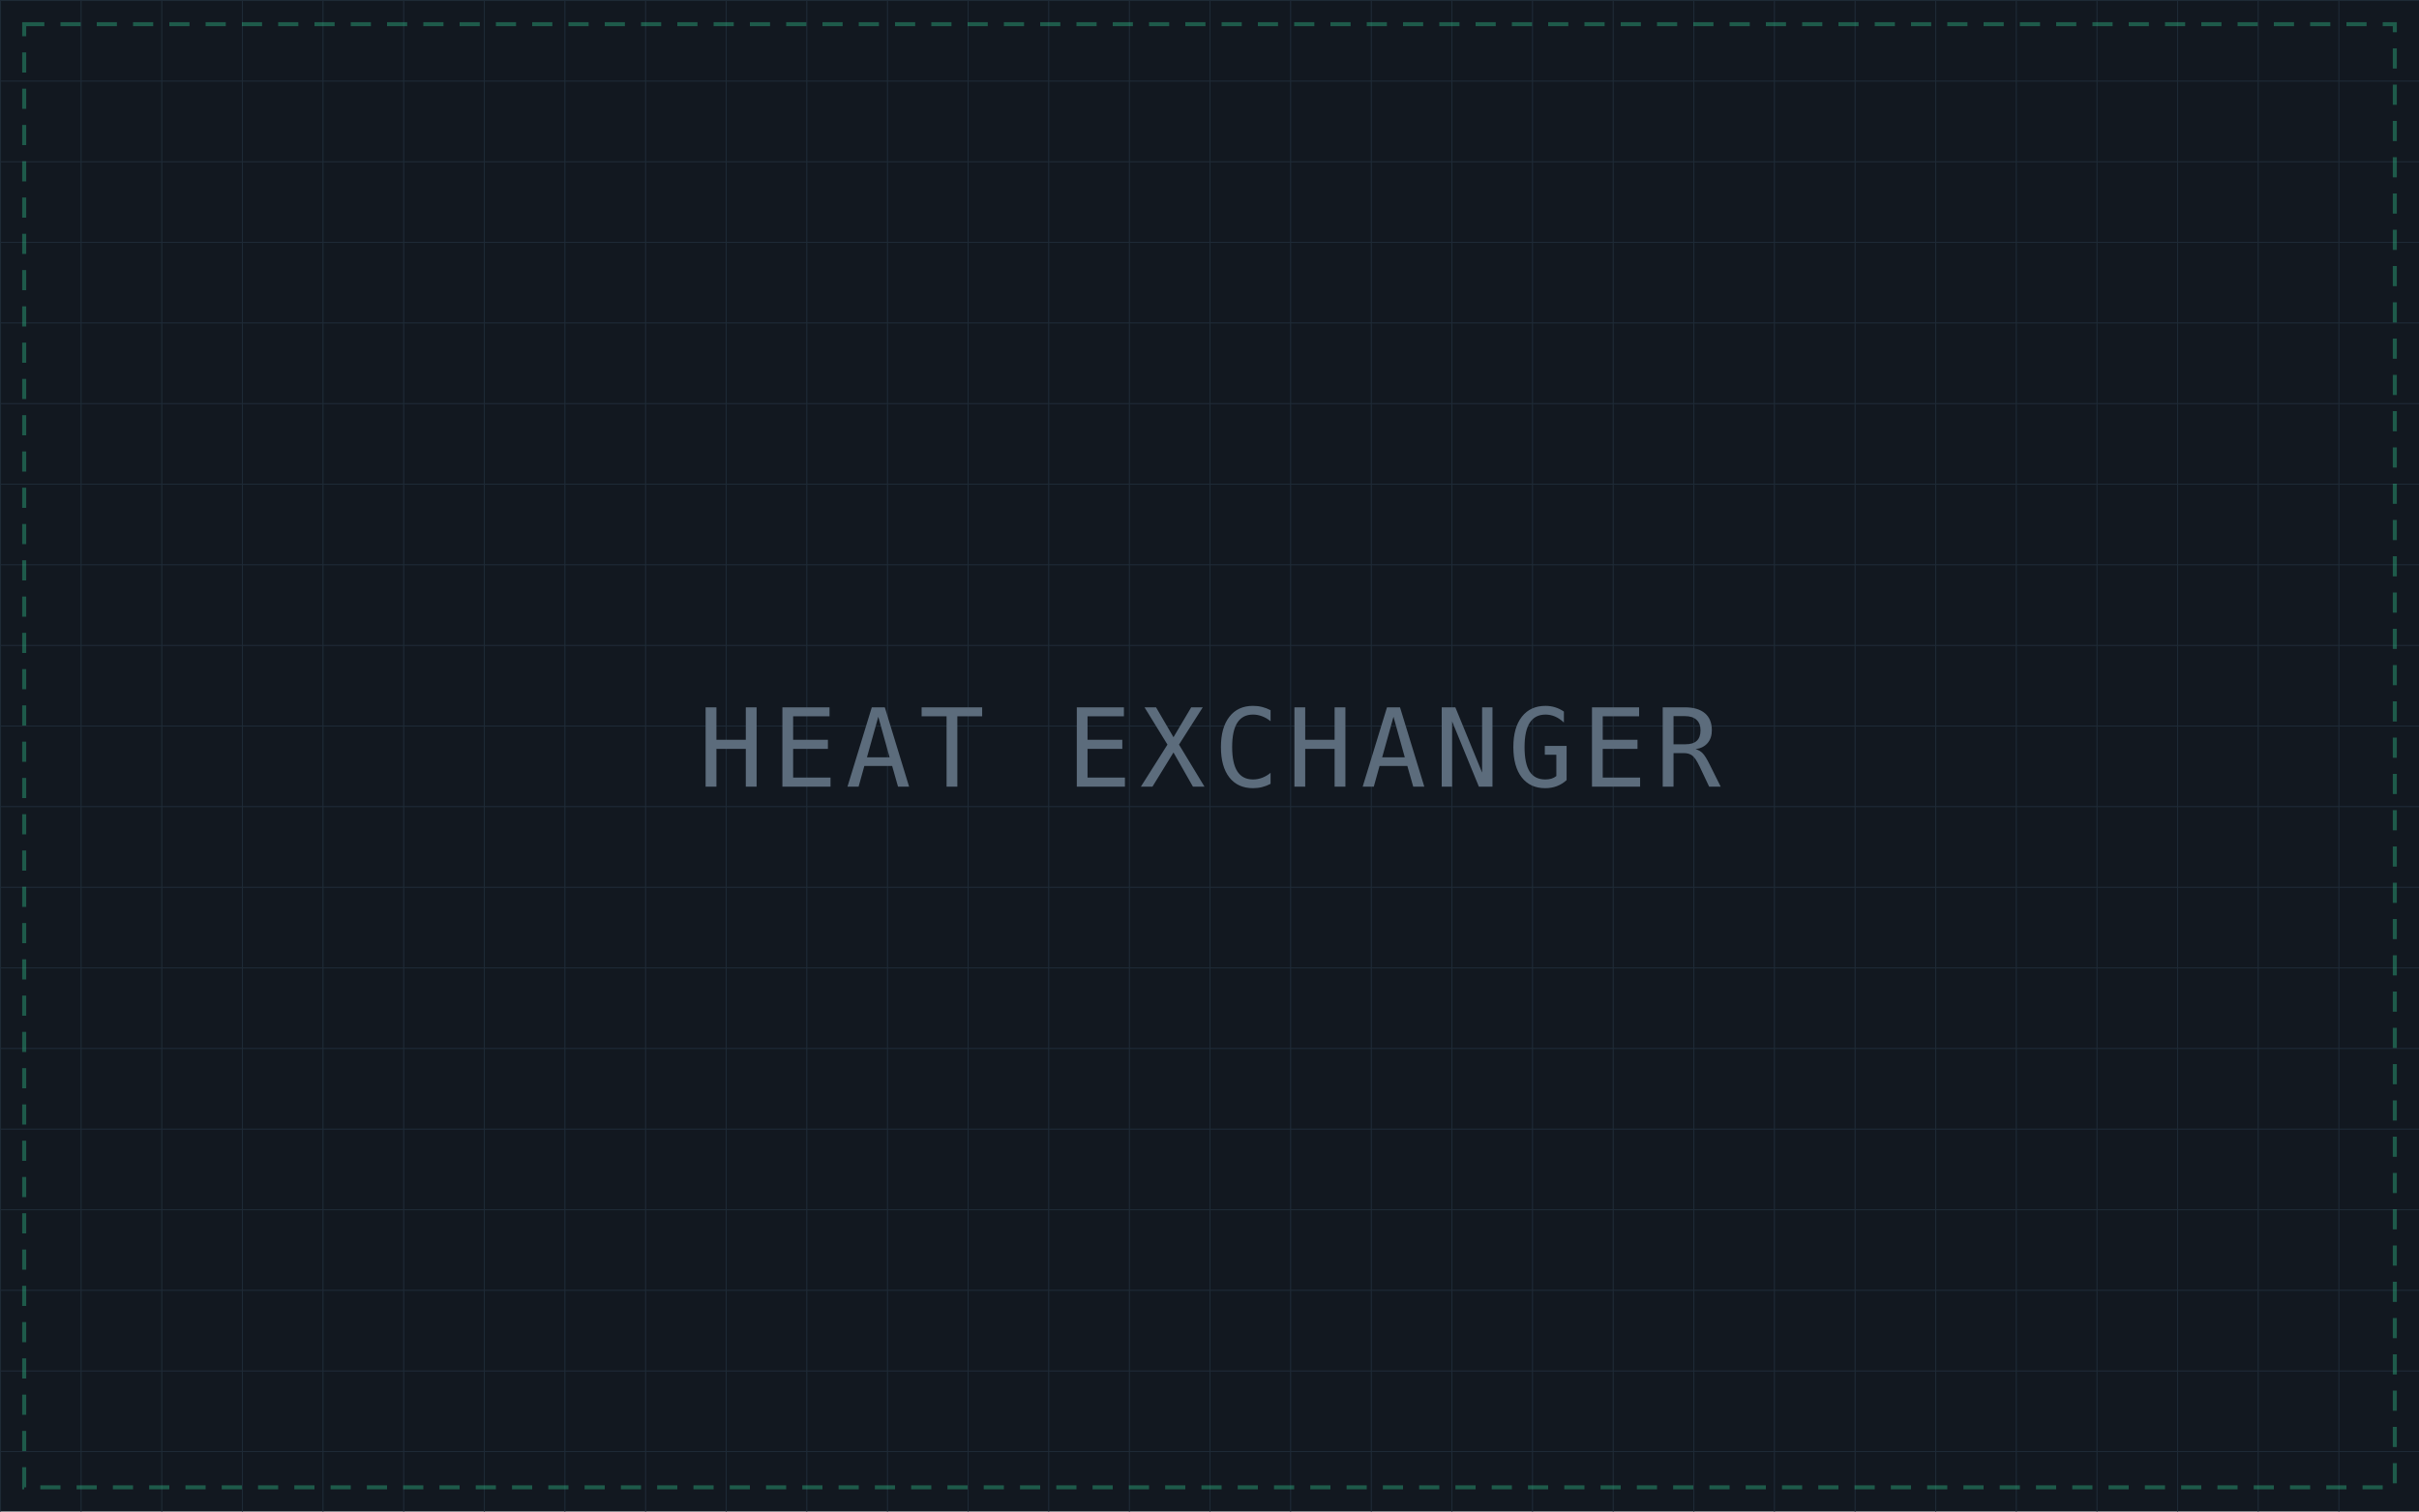
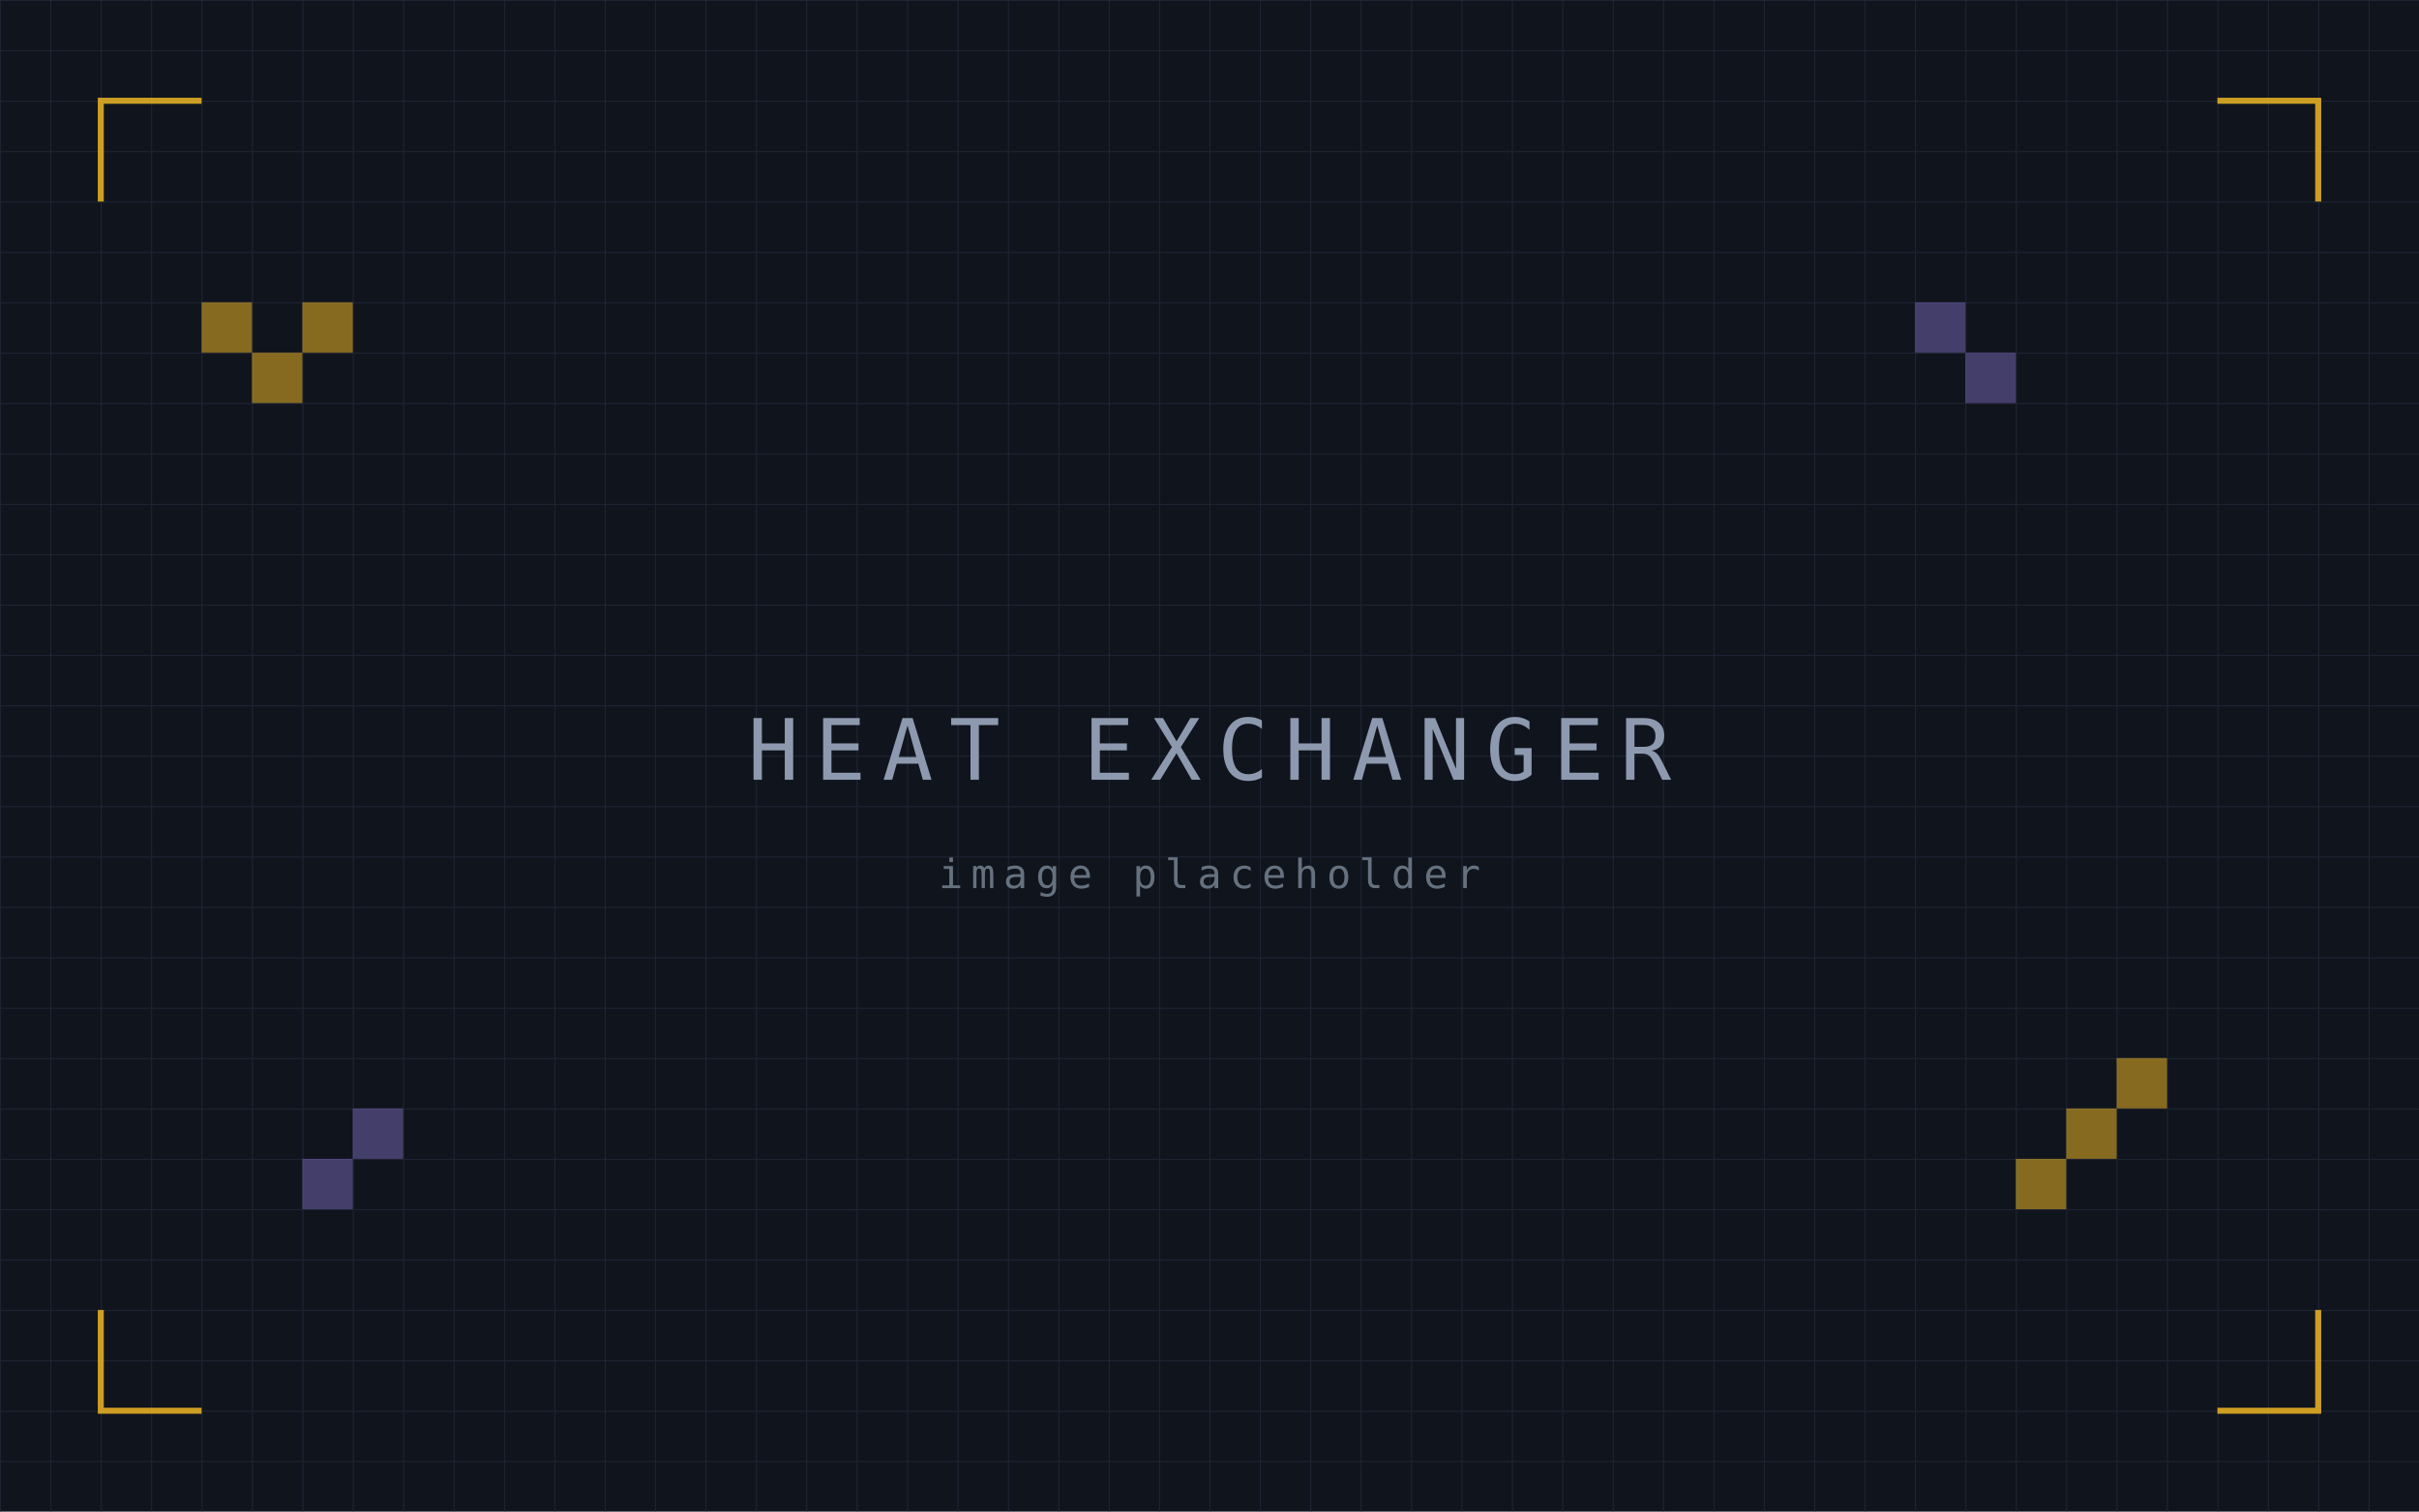
- <svg xmlns="http://www.w3.org/2000/svg" viewBox="0 0 1200 750" width="1200" height="750" role="img" aria-label="HEAT EXCHANGER placeholder">
+ <svg xmlns="http://www.w3.org/2000/svg" viewBox="0 0 1200 750" width="1200" height="750" role="img" aria-label="HEAT EXCHANGER placeholder artwork">
  <defs>
-     <pattern id="g" width="40" height="40" patternUnits="userSpaceOnUse">
-       <path d="M40 0H0V40" fill="none" stroke="#1E2A36" stroke-width="1" />
+     <pattern id="p" width="25" height="25" patternUnits="userSpaceOnUse">
+       <path d="M25 0H0V25" fill="none" stroke="#1D2432" stroke-width="1" />
    </pattern>
  </defs>
-   <rect width="1200" height="750" fill="#121820" />
-   <rect width="1200" height="750" fill="url(#g)" />
-   <rect x="12" y="12" width="1176" height="726" fill="none" stroke="#34D399" stroke-opacity="0.35" stroke-width="2" stroke-dasharray="10 8" />
-   <text x="50%" y="50%" fill="#5C6C7C" font-family="ui-monospace,Menlo,Consolas,monospace" font-size="54" letter-spacing="4" text-anchor="middle" dominant-baseline="middle">HEAT EXCHANGER</text>
+   <rect width="1200" height="750" fill="#10141D" />
+   <rect width="1200" height="750" fill="url(#p)" />
+   <g fill="#FBBF24" opacity="0.5">
+     <rect x="100" y="150" width="25" height="25" />
+     <rect x="125" y="175" width="25" height="25" />
+     <rect x="150" y="150" width="25" height="25" />
+     <rect x="1025" y="550" width="25" height="25" />
+     <rect x="1050" y="525" width="25" height="25" />
+     <rect x="1000" y="575" width="25" height="25" />
+   </g>
+   <g fill="#A78BFA" opacity="0.35">
+     <rect x="950" y="150" width="25" height="25" />
+     <rect x="975" y="175" width="25" height="25" />
+     <rect x="150" y="575" width="25" height="25" />
+     <rect x="175" y="550" width="25" height="25" />
+   </g>
+   <g stroke="#FBBF24" stroke-width="3" fill="none" opacity="0.8">
+     <path d="M50 100V50h50" />
+     <path d="M1100 50h50v50" />
+     <path d="M1150 650v50h-50" />
+     <path d="M100 700H50v-50" />
+   </g>
+   <text x="600" y="375" fill="#8D99AE" font-family="ui-monospace,Menlo,Consolas,monospace" font-size="42" letter-spacing="8" text-anchor="middle" dominant-baseline="middle">HEAT EXCHANGER</text>
+   <text x="600" y="435" fill="#66717F" font-family="ui-monospace,Menlo,Consolas,monospace" font-size="20" letter-spacing="4" text-anchor="middle" dominant-baseline="middle">image placeholder</text>
</svg>
